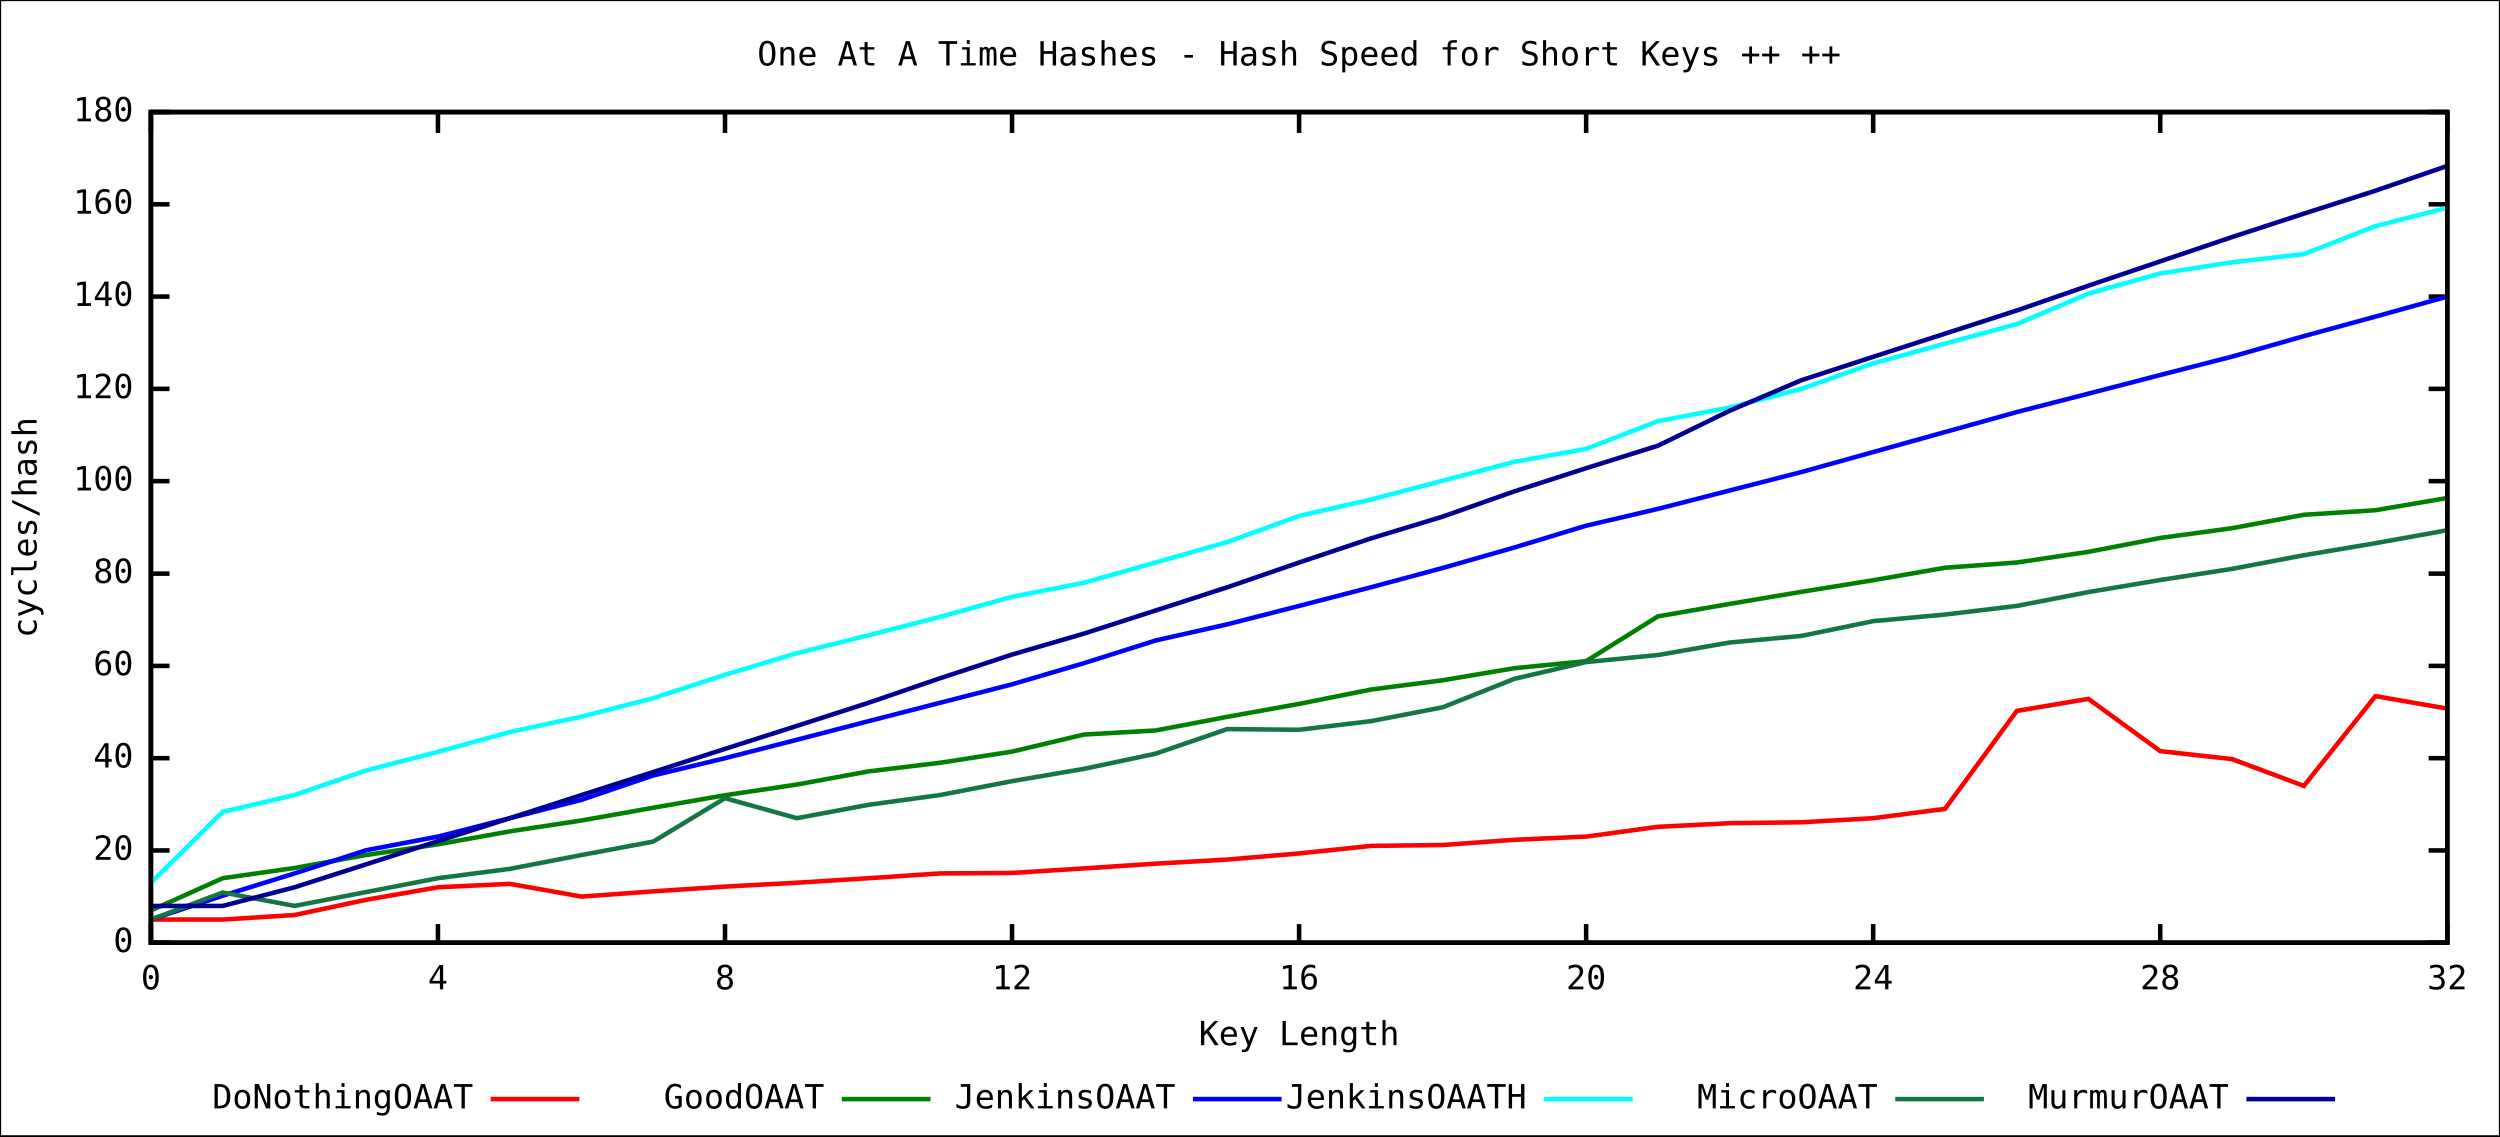
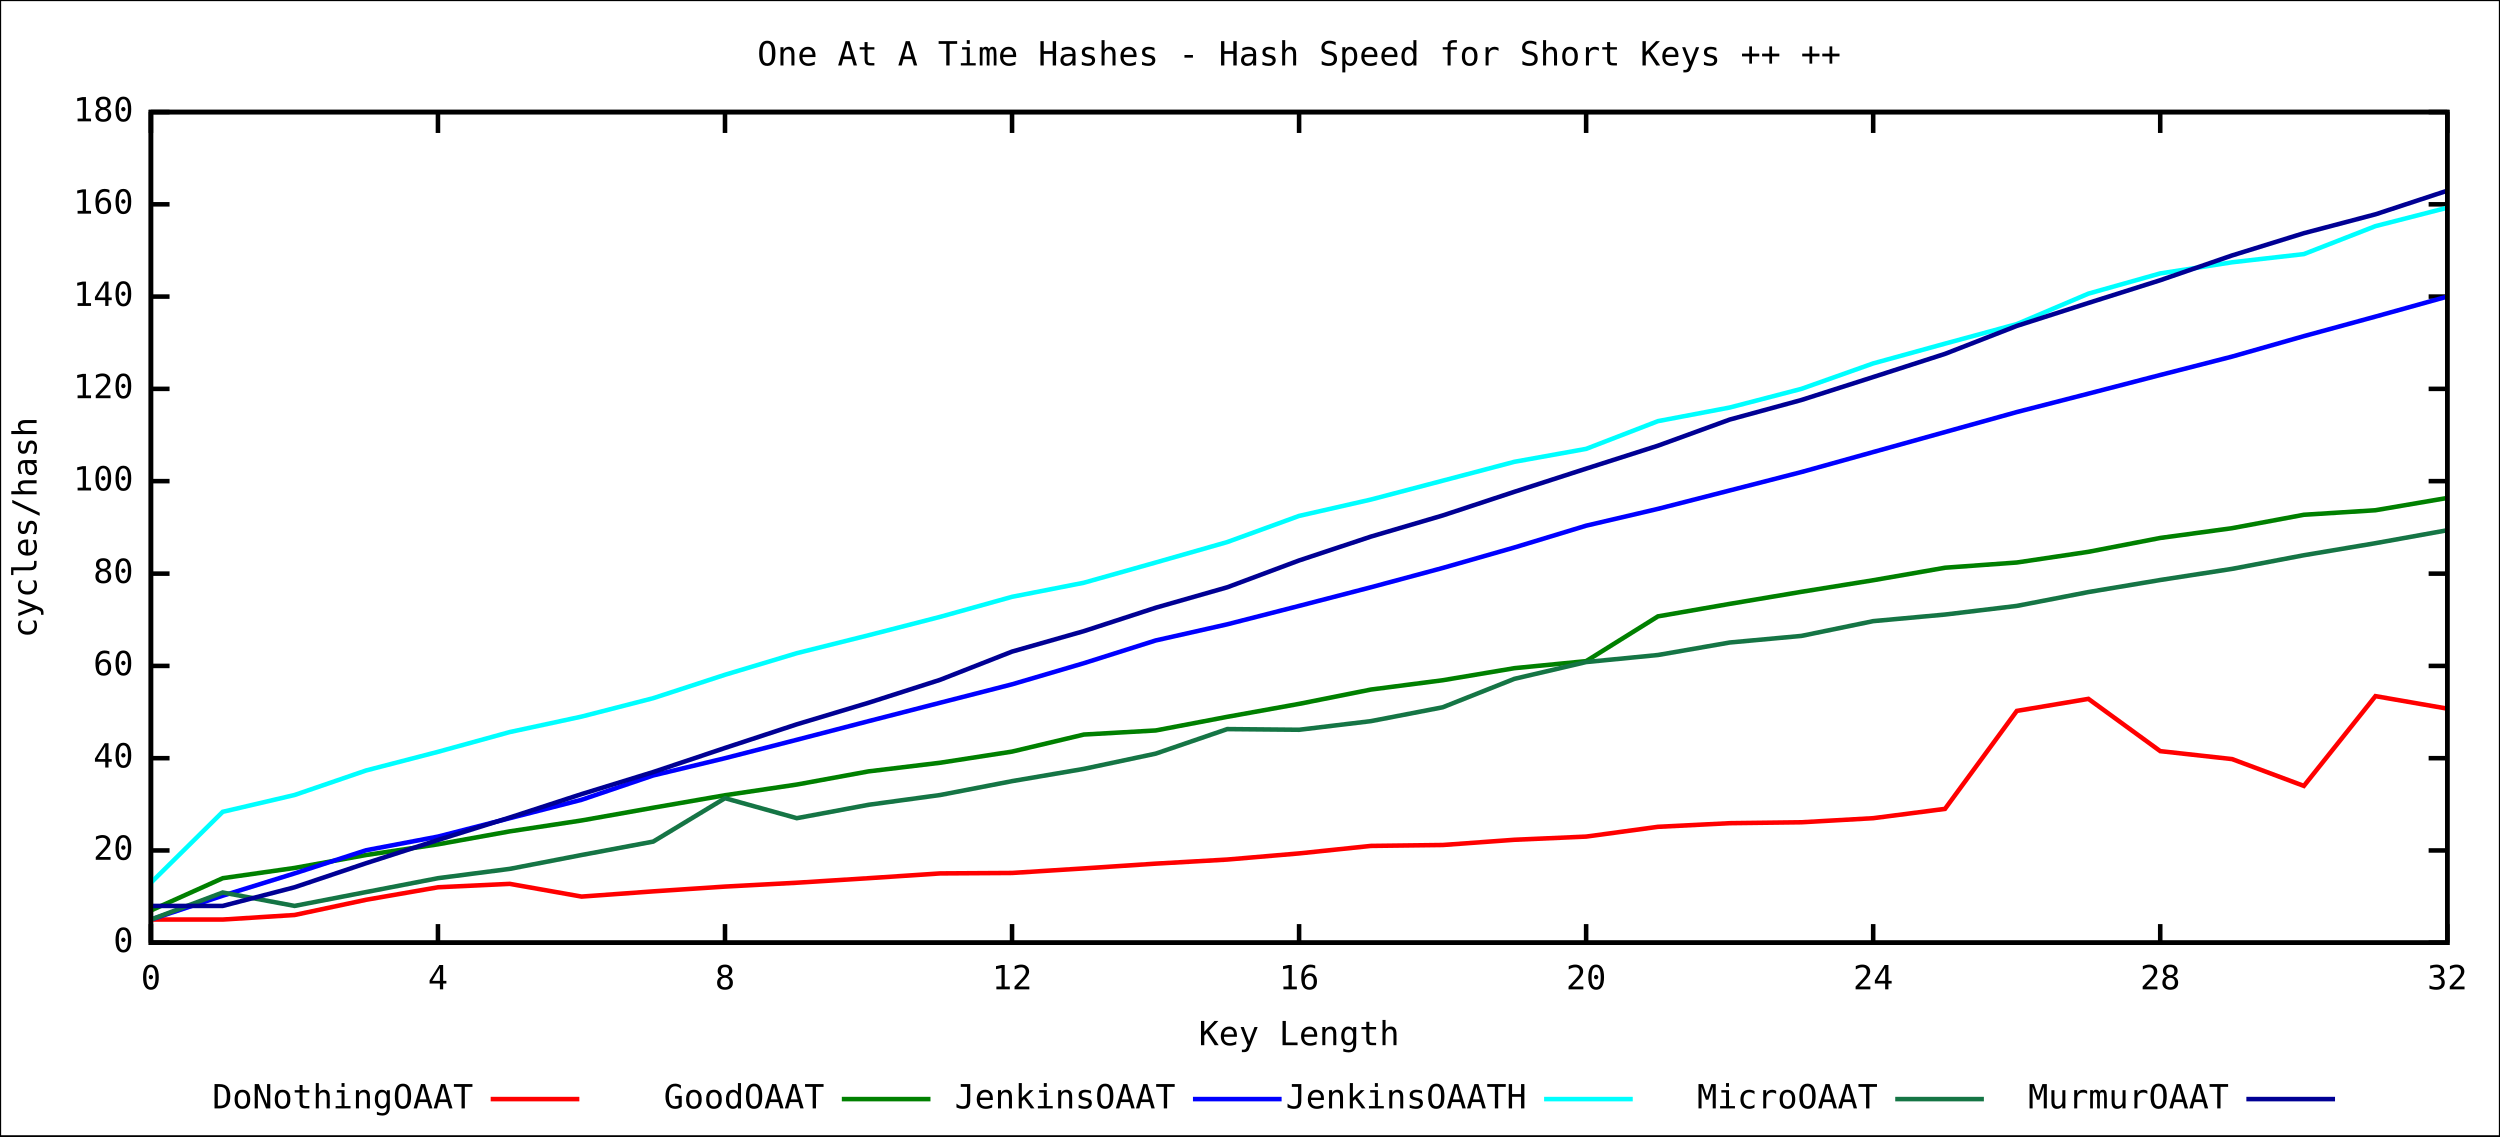
<svg xmlns="http://www.w3.org/2000/svg" xmlns:xlink="http://www.w3.org/1999/xlink" width="1100" height="500" viewBox="0 0 1100 500">
  <rect x="0" y="0" width="1100" height="500" fill="#ffffff" stroke="black" stroke-width="1" />
  <g id="gnuplot_canvas">
    <defs>
      <circle id="gpDot" r="0.5" stroke-width="0.5" />
      <path id="gpPt0" stroke-width="0.244" stroke="currentColor" d="M-1,0 h2 M0,-1 v2" />
      <path id="gpPt1" stroke-width="0.244" stroke="currentColor" d="M-1,-1 L1,1 M1,-1 L-1,1" />
      <path id="gpPt2" stroke-width="0.244" stroke="currentColor" d="M-1,0 L1,0 M0,-1 L0,1 M-1,-1 L1,1 M-1,1 L1,-1" />
      <rect id="gpPt3" stroke-width="0.244" stroke="currentColor" x="-1" y="-1" width="2" height="2" />
      <rect id="gpPt4" stroke-width="0.244" stroke="currentColor" fill="currentColor" x="-1" y="-1" width="2" height="2" />
      <circle id="gpPt5" stroke-width="0.244" stroke="currentColor" cx="0" cy="0" r="1" />
      <use xlink:href="#gpPt5" id="gpPt6" fill="currentColor" stroke="none" />
      <path id="gpPt7" stroke-width="0.244" stroke="currentColor" d="M0,-1.33 L-1.33,0.67 L1.33,0.67 z" />
      <use xlink:href="#gpPt7" id="gpPt8" fill="currentColor" stroke="none" />
      <use xlink:href="#gpPt7" id="gpPt9" stroke="currentColor" transform="rotate(180)" />
      <use xlink:href="#gpPt9" id="gpPt10" fill="currentColor" stroke="none" />
      <use xlink:href="#gpPt3" id="gpPt11" stroke="currentColor" transform="rotate(45)" />
      <use xlink:href="#gpPt11" id="gpPt12" fill="currentColor" stroke="none" />
    </defs>
    <g style="fill:none; color:white; stroke:currentColor; stroke-width:2.00; stroke-linecap:butt; stroke-linejoin:miter">
</g>
    <g style="fill:none; color:black; stroke:currentColor; stroke-width:2.00; stroke-linecap:butt; stroke-linejoin:miter">
      <path stroke="black" d="M66.4,414.8 L74.6,414.8 M1076.8,414.8 L1068.6,414.8  h0.01" />
      <g transform="translate(58.7,418.9)" style="stroke:none; fill:black; font-family:mono; font-size:11.00pt; text-anchor:end">
        <text> 0</text>
      </g>
      <path stroke="black" d="M66.4,374.2 L74.6,374.2 M1076.8,374.2 L1068.6,374.2  h0.01" />
      <g transform="translate(58.7,378.3)" style="stroke:none; fill:black; font-family:mono; font-size:11.00pt; text-anchor:end">
        <text> 20</text>
      </g>
      <path stroke="black" d="M66.4,333.6 L74.6,333.6 M1076.8,333.6 L1068.6,333.6  h0.01" />
      <g transform="translate(58.7,337.7)" style="stroke:none; fill:black; font-family:mono; font-size:11.00pt; text-anchor:end">
        <text> 40</text>
      </g>
      <path stroke="black" d="M66.4,293.0 L74.6,293.0 M1076.8,293.0 L1068.6,293.0  h0.01" />
      <g transform="translate(58.7,297.1)" style="stroke:none; fill:black; font-family:mono; font-size:11.00pt; text-anchor:end">
        <text> 60</text>
      </g>
      <path stroke="black" d="M66.4,252.4 L74.6,252.4 M1076.8,252.4 L1068.6,252.4  h0.01" />
      <g transform="translate(58.7,256.5)" style="stroke:none; fill:black; font-family:mono; font-size:11.00pt; text-anchor:end">
        <text> 80</text>
      </g>
      <path stroke="black" d="M66.4,211.7 L74.6,211.7 M1076.8,211.7 L1068.6,211.7  h0.01" />
      <g transform="translate(58.7,215.8)" style="stroke:none; fill:black; font-family:mono; font-size:11.00pt; text-anchor:end">
        <text> 100</text>
      </g>
      <path stroke="black" d="M66.4,171.1 L74.6,171.1 M1076.8,171.1 L1068.6,171.1  h0.01" />
      <g transform="translate(58.7,175.2)" style="stroke:none; fill:black; font-family:mono; font-size:11.00pt; text-anchor:end">
        <text> 120</text>
      </g>
      <path stroke="black" d="M66.4,130.5 L74.6,130.5 M1076.8,130.5 L1068.6,130.5  h0.01" />
      <g transform="translate(58.7,134.6)" style="stroke:none; fill:black; font-family:mono; font-size:11.00pt; text-anchor:end">
        <text> 140</text>
      </g>
      <path stroke="black" d="M66.4,89.9 L74.6,89.9 M1076.8,89.9 L1068.6,89.9  h0.01" />
      <g transform="translate(58.7,94.0)" style="stroke:none; fill:black; font-family:mono; font-size:11.00pt; text-anchor:end">
        <text> 160</text>
      </g>
      <path stroke="black" d="M66.4,49.3 L74.6,49.3 M1076.8,49.3 L1068.6,49.3  h0.01" />
      <g transform="translate(58.7,53.4)" style="stroke:none; fill:black; font-family:mono; font-size:11.00pt; text-anchor:end">
        <text> 180</text>
      </g>
      <path stroke="black" d="M66.4,414.8 L66.4,406.6 M66.4,49.3 L66.4,57.5  h0.01" />
      <g transform="translate(66.4,435.3)" style="stroke:none; fill:black; font-family:mono; font-size:11.00pt; text-anchor:middle">
        <text> 0</text>
      </g>
      <path stroke="black" d="M192.7,414.8 L192.7,406.6 M192.7,49.3 L192.7,57.5  h0.01" />
      <g transform="translate(192.7,435.3)" style="stroke:none; fill:black; font-family:mono; font-size:11.00pt; text-anchor:middle">
        <text> 4</text>
      </g>
      <path stroke="black" d="M319.0,414.8 L319.0,406.6 M319.0,49.3 L319.0,57.5  h0.01" />
      <g transform="translate(319.0,435.3)" style="stroke:none; fill:black; font-family:mono; font-size:11.00pt; text-anchor:middle">
        <text> 8</text>
      </g>
      <path stroke="black" d="M445.3,414.8 L445.3,406.6 M445.3,49.3 L445.3,57.5  h0.01" />
      <g transform="translate(445.3,435.3)" style="stroke:none; fill:black; font-family:mono; font-size:11.00pt; text-anchor:middle">
        <text> 12</text>
      </g>
      <path stroke="black" d="M571.6,414.8 L571.6,406.6 M571.6,49.3 L571.6,57.5  h0.01" />
      <g transform="translate(571.6,435.3)" style="stroke:none; fill:black; font-family:mono; font-size:11.00pt; text-anchor:middle">
        <text> 16</text>
      </g>
      <path stroke="black" d="M697.9,414.8 L697.9,406.6 M697.9,49.3 L697.9,57.5  h0.01" />
      <g transform="translate(697.9,435.3)" style="stroke:none; fill:black; font-family:mono; font-size:11.00pt; text-anchor:middle">
        <text> 20</text>
      </g>
      <path stroke="black" d="M824.2,414.8 L824.2,406.6 M824.2,49.3 L824.2,57.5  h0.01" />
      <g transform="translate(824.2,435.3)" style="stroke:none; fill:black; font-family:mono; font-size:11.00pt; text-anchor:middle">
        <text> 24</text>
      </g>
      <path stroke="black" d="M950.5,414.8 L950.5,406.6 M950.5,49.3 L950.5,57.5  h0.01" />
      <g transform="translate(950.5,435.3)" style="stroke:none; fill:black; font-family:mono; font-size:11.00pt; text-anchor:middle">
        <text> 28</text>
      </g>
      <path stroke="black" d="M1076.8,414.8 L1076.8,406.6 M1076.8,49.3 L1076.8,57.5  h0.01" />
      <g transform="translate(1076.8,435.3)" style="stroke:none; fill:black; font-family:mono; font-size:11.00pt; text-anchor:middle">
        <text> 32</text>
      </g>
      <path stroke="black" d="M66.4,49.3 L66.4,414.8 L1076.8,414.8 L1076.8,49.3 L66.4,49.3 Z  h0.01" />
      <g transform="translate(16.1,232.1) rotate(270)" style="stroke:none; fill:black; font-family:mono; font-size:11.00pt; text-anchor:middle">
        <text>cycles/hash</text>
      </g>
      <g transform="translate(571.6,459.9)" style="stroke:none; fill:black; font-family:mono; font-size:11.00pt; text-anchor:middle">
        <text>Key Length</text>
      </g>
      <g transform="translate(571.6,28.8)" style="stroke:none; fill:black; font-family:mono; font-size:11.00pt; text-anchor:middle">
        <text>One At A Time Hashes - Hash Speed for Short Keys <a href="One_At_A_Time_Hashes.medium.svg">++</a>
          <a href="One_At_A_Time_Hashes.long.svg">++</a>
        </text>
      </g>
    </g>
    <g id="DoNothingOAAT">
      <g style="fill:none; color:red; stroke:currentColor; stroke-width:2.00; stroke-linecap:butt; stroke-linejoin:miter">
        <g visibility="visible">
          <g transform="translate(208.2,487.7)" style="stroke:none; fill:black; font-family:mono; font-size:11.00pt; text-anchor:end">
            <text>DoNothingOAAT</text>
          </g>
          <path d="M215.9,483.6 L254.9,483.6  h0.01" />
        </g>
        <path d="M66.4,404.6 L98.0,404.6 L129.6,402.6 L161.1,395.9 L192.7,390.4 L224.3,388.9 L255.9,394.5 L287.4,392.2    L319.0,390.1 L350.6,388.4 L382.2,386.4 L413.7,384.3 L445.3,384.1 L476.9,382.1 L508.5,380.0 L540.0,378.2    L571.6,375.5 L603.2,372.2 L634.8,371.8 L666.3,369.5 L697.9,368.1 L729.5,363.8 L761.1,362.2 L792.6,361.8    L824.2,360.0 L855.8,355.9 L887.4,312.8 L918.9,307.5 L950.5,330.5 L982.1,334.0 L1013.7,345.8 L1045.2,306.3    L1076.8,311.8  h0.01" />
      </g>
    </g>
    <g id="GoodOAAT">
      <g style="fill:none; color:green; stroke:currentColor; stroke-width:2.00; stroke-linecap:butt; stroke-linejoin:miter">
        <g visibility="visible">
          <g transform="translate(362.7,487.7)" style="stroke:none; fill:black; font-family:mono; font-size:11.00pt; text-anchor:end">
            <text>GoodOAAT</text>
          </g>
          <path d="M370.4,483.6 L409.4,483.6  h0.01" />
        </g>
        <path d="M66.4,400.6 L98.0,386.4 L129.6,381.9 L161.1,376.2 L192.7,371.5 L224.3,365.8 L255.9,361.0 L287.4,355.4    L319.0,349.9 L350.6,345.2 L382.2,339.4 L413.7,335.6 L445.3,330.7 L476.9,323.2 L508.5,321.4 L540.0,315.4    L571.6,309.7 L603.2,303.4 L634.8,299.3 L666.3,294.0 L697.9,290.9 L729.5,271.2 L761.1,265.7 L792.6,260.4    L824.2,255.3 L855.8,249.8 L887.4,247.5 L918.9,242.8 L950.5,236.7 L982.1,232.4 L1013.7,226.5 L1045.2,224.5    L1076.8,219.1  h0.01" />
      </g>
    </g>
    <g id="JenkinsOAAT">
      <g style="fill:none; color:blue; stroke:currentColor; stroke-width:2.00; stroke-linecap:butt; stroke-linejoin:miter">
        <g visibility="visible">
          <g transform="translate(517.2,487.7)" style="stroke:none; fill:black; font-family:mono; font-size:11.00pt; text-anchor:end">
            <text>JenkinsOAAT</text>
          </g>
          <path d="M524.9,483.6 L563.9,483.6  h0.01" />
        </g>
        <path d="M66.4,404.6 L98.0,394.1 L129.6,384.3 L161.1,374.1 L192.7,368.1 L224.3,360.0 L255.9,351.9 L287.4,341.2    L319.0,333.6 L350.6,325.5 L382.2,317.3 L413.7,309.2 L445.3,301.1 L476.9,291.8 L508.5,281.8 L540.0,274.7    L571.6,266.6 L603.2,258.4 L634.8,249.9 L666.3,240.9 L697.9,231.3 L729.5,223.9 L761.1,215.8 L792.6,207.7    L824.2,198.9 L855.8,190.1 L887.4,181.3 L918.9,173.2 L950.5,165.0 L982.1,156.9 L1013.7,147.9 L1045.2,139.3    L1076.8,130.5  h0.01" />
      </g>
    </g>
    <g id="JenkinsOAATH">
      <g style="fill:none; color:cyan; stroke:currentColor; stroke-width:2.00; stroke-linecap:butt; stroke-linejoin:miter">
        <g visibility="visible">
          <g transform="translate(671.7,487.7)" style="stroke:none; fill:black; font-family:mono; font-size:11.00pt; text-anchor:end">
            <text>JenkinsOAATH</text>
          </g>
          <path d="M679.4,483.6 L718.4,483.6  h0.01" />
        </g>
        <path d="M66.4,388.4 L98.0,357.2 L129.6,349.8 L161.1,339.0 L192.7,330.8 L224.3,322.1 L255.9,315.3 L287.4,307.2    L319.0,296.9 L350.6,287.4 L382.2,279.5 L413.7,271.4 L445.3,262.6 L476.9,256.4 L508.5,247.5 L540.0,238.5    L571.6,227.0 L603.2,219.8 L634.8,211.5 L666.3,203.2 L697.9,197.5 L729.5,185.3 L761.1,179.3 L792.6,171.1    L824.2,159.9 L855.8,151.2 L887.4,142.6 L918.9,129.2 L950.5,120.3 L982.1,115.4 L1013.7,111.8 L1045.2,99.5    L1076.8,91.4  h0.01" />
      </g>
    </g>
    <g id="MicroOAAT">
      <g style="fill:none; color:#157545; stroke:currentColor; stroke-width:2.00; stroke-linecap:butt; stroke-linejoin:miter">
        <g visibility="visible">
          <g transform="translate(826.2,487.7)" style="stroke:none; fill:black; font-family:mono; font-size:11.00pt; text-anchor:end">
            <text>MicroOAAT</text>
          </g>
          <path d="M833.9,483.6 L872.9,483.6  h0.01" />
        </g>
        <path d="M66.4,404.6 L98.0,392.7 L129.6,398.6 L161.1,392.5 L192.7,386.4 L224.3,382.3 L255.9,376.2 L287.4,370.3    L319.0,351.2 L350.6,360.0 L382.2,354.1 L413.7,349.8 L445.3,343.7 L476.9,338.3 L508.5,331.6 L540.0,320.8    L571.6,321.1 L603.2,317.3 L634.8,311.2 L666.3,298.7 L697.9,291.3 L729.5,288.2 L761.1,282.7 L792.6,279.8    L824.2,273.3 L855.8,270.4 L887.4,266.6 L918.9,260.5 L950.5,255.2 L982.1,250.3 L1013.7,244.3 L1045.2,239.0    L1076.8,233.3  h0.01" />
      </g>
    </g>
    <g id="MurmurOAAT">
      <g style="fill:none; color:#000094; stroke:currentColor; stroke-width:2.00; stroke-linecap:butt; stroke-linejoin:miter">
        <g visibility="visible">
          <g transform="translate(980.7,487.7)" style="stroke:none; fill:black; font-family:mono; font-size:11.00pt; text-anchor:end">
            <text>MurmurOAAT</text>
          </g>
          <path d="M988.4,483.6 L1027.4,483.6  h0.01" />
        </g>
-         <path d="M66.4,398.6 L98.0,398.6 L129.6,390.4 L161.1,380.3 L192.7,370.1 L224.3,360.0 L255.9,349.8 L287.4,339.7    L319.0,329.5 L350.6,319.4 L382.2,309.2 L413.7,298.4 L445.3,288.0 L476.9,278.8 L508.5,268.6 L540.0,258.4    L571.6,247.5 L603.2,236.9 L634.8,227.3 L666.3,216.2 L697.9,206.0 L729.5,196.1 L761.1,180.7 L792.6,167.3    L824.2,157.0 L855.8,146.8 L887.4,136.6 L918.9,125.7 L950.5,115.0 L982.1,104.3 L1013.7,94.0 L1045.2,83.9    L1076.8,73.0  h0.01" />
+         <path d="M66.4,398.6 L98.0,398.6 L129.6,390.4 L161.1,379.8 L192.7,369.6 L224.3,359.7 L255.9,349.4 L287.4,339.7    L319.0,329.1 L350.6,318.7 L382.2,309.2 L413.7,299.1 L445.3,286.7 L476.9,277.7 L508.5,267.4 L540.0,258.4    L571.6,246.6 L603.2,236.1 L634.8,226.8 L666.3,216.4 L697.9,206.2 L729.5,196.1 L761.1,184.6 L792.6,176.0    L824.2,165.9 L855.8,155.7 L887.4,143.4 L918.9,133.3 L950.5,123.3 L982.1,112.4 L1013.7,102.6 L1045.2,94.3    L1076.8,83.9  h0.01" />
      </g>
    </g>
    <g style="fill:none; color:black; stroke:currentColor; stroke-width:2.00; stroke-linecap:butt; stroke-linejoin:miter">
      <path stroke="black" d="M66.4,49.3 L66.4,414.8 L1076.8,414.8 L1076.8,49.3 L66.4,49.3 Z  h0.01" />
    </g>
  </g>
  <text id="coord_text" text-anchor="start" pointer-events="none" font-size="12" font-family="Arial" visibility="hidden"> </text>
</svg>
